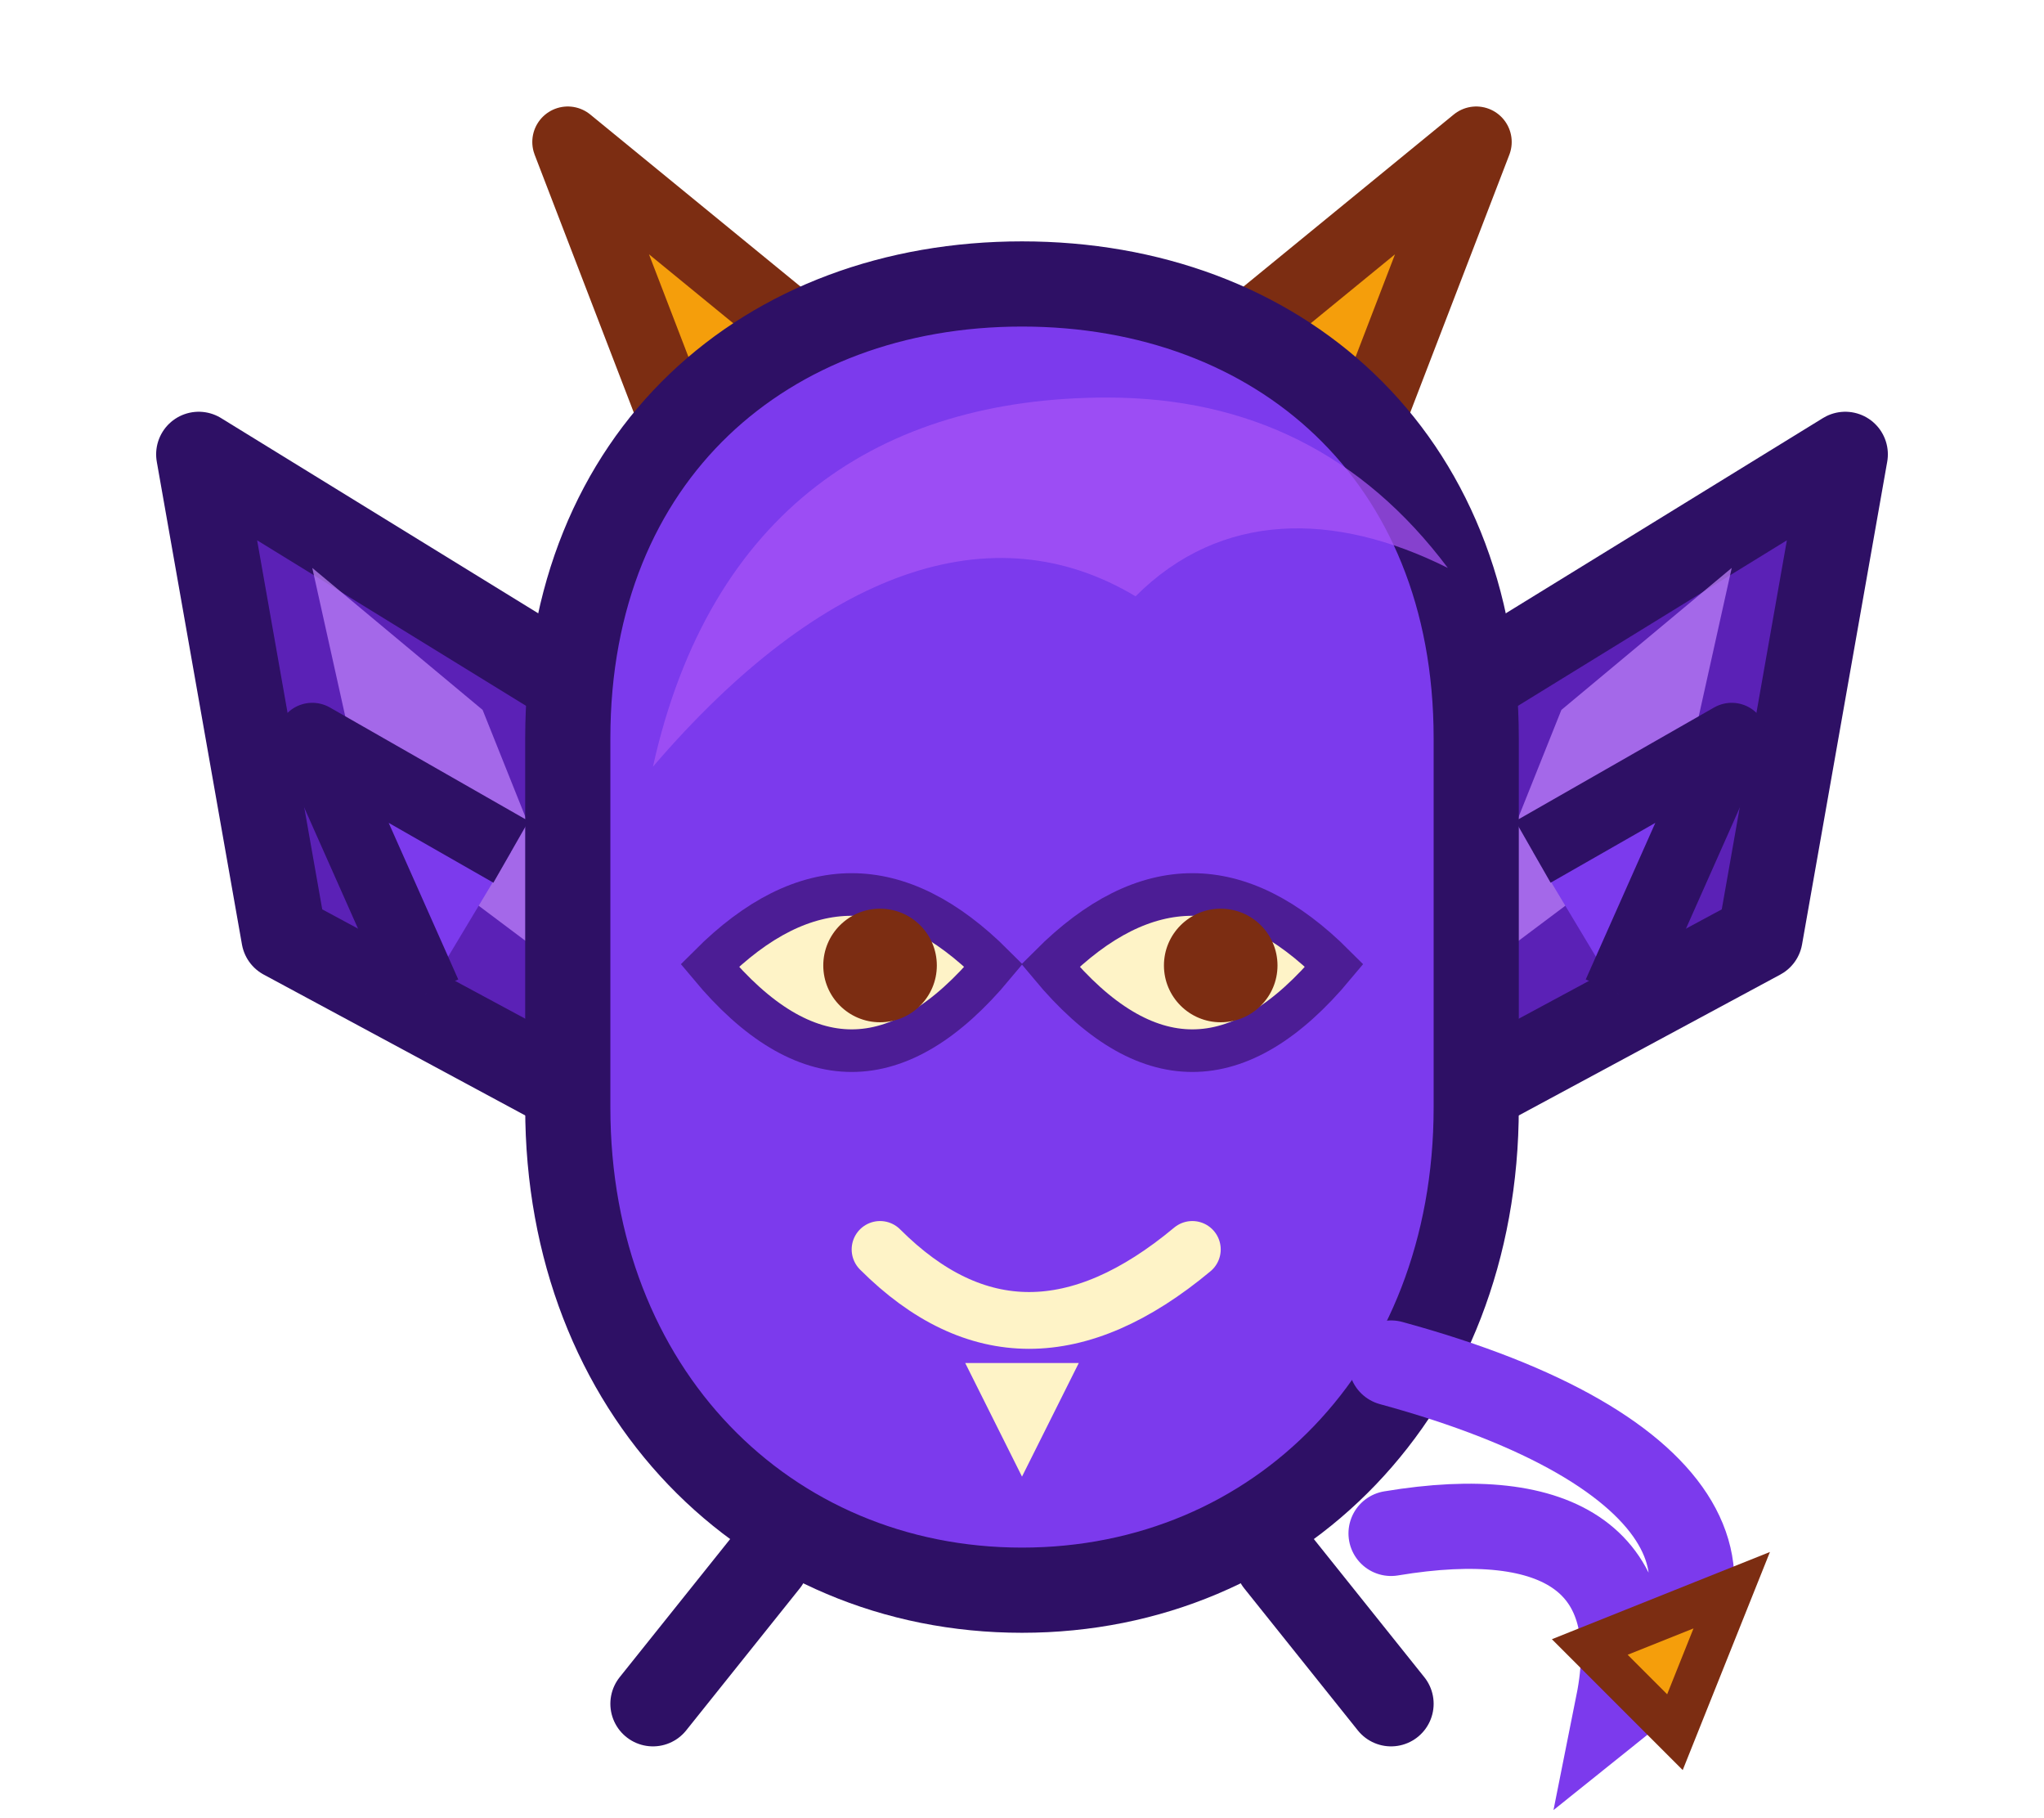
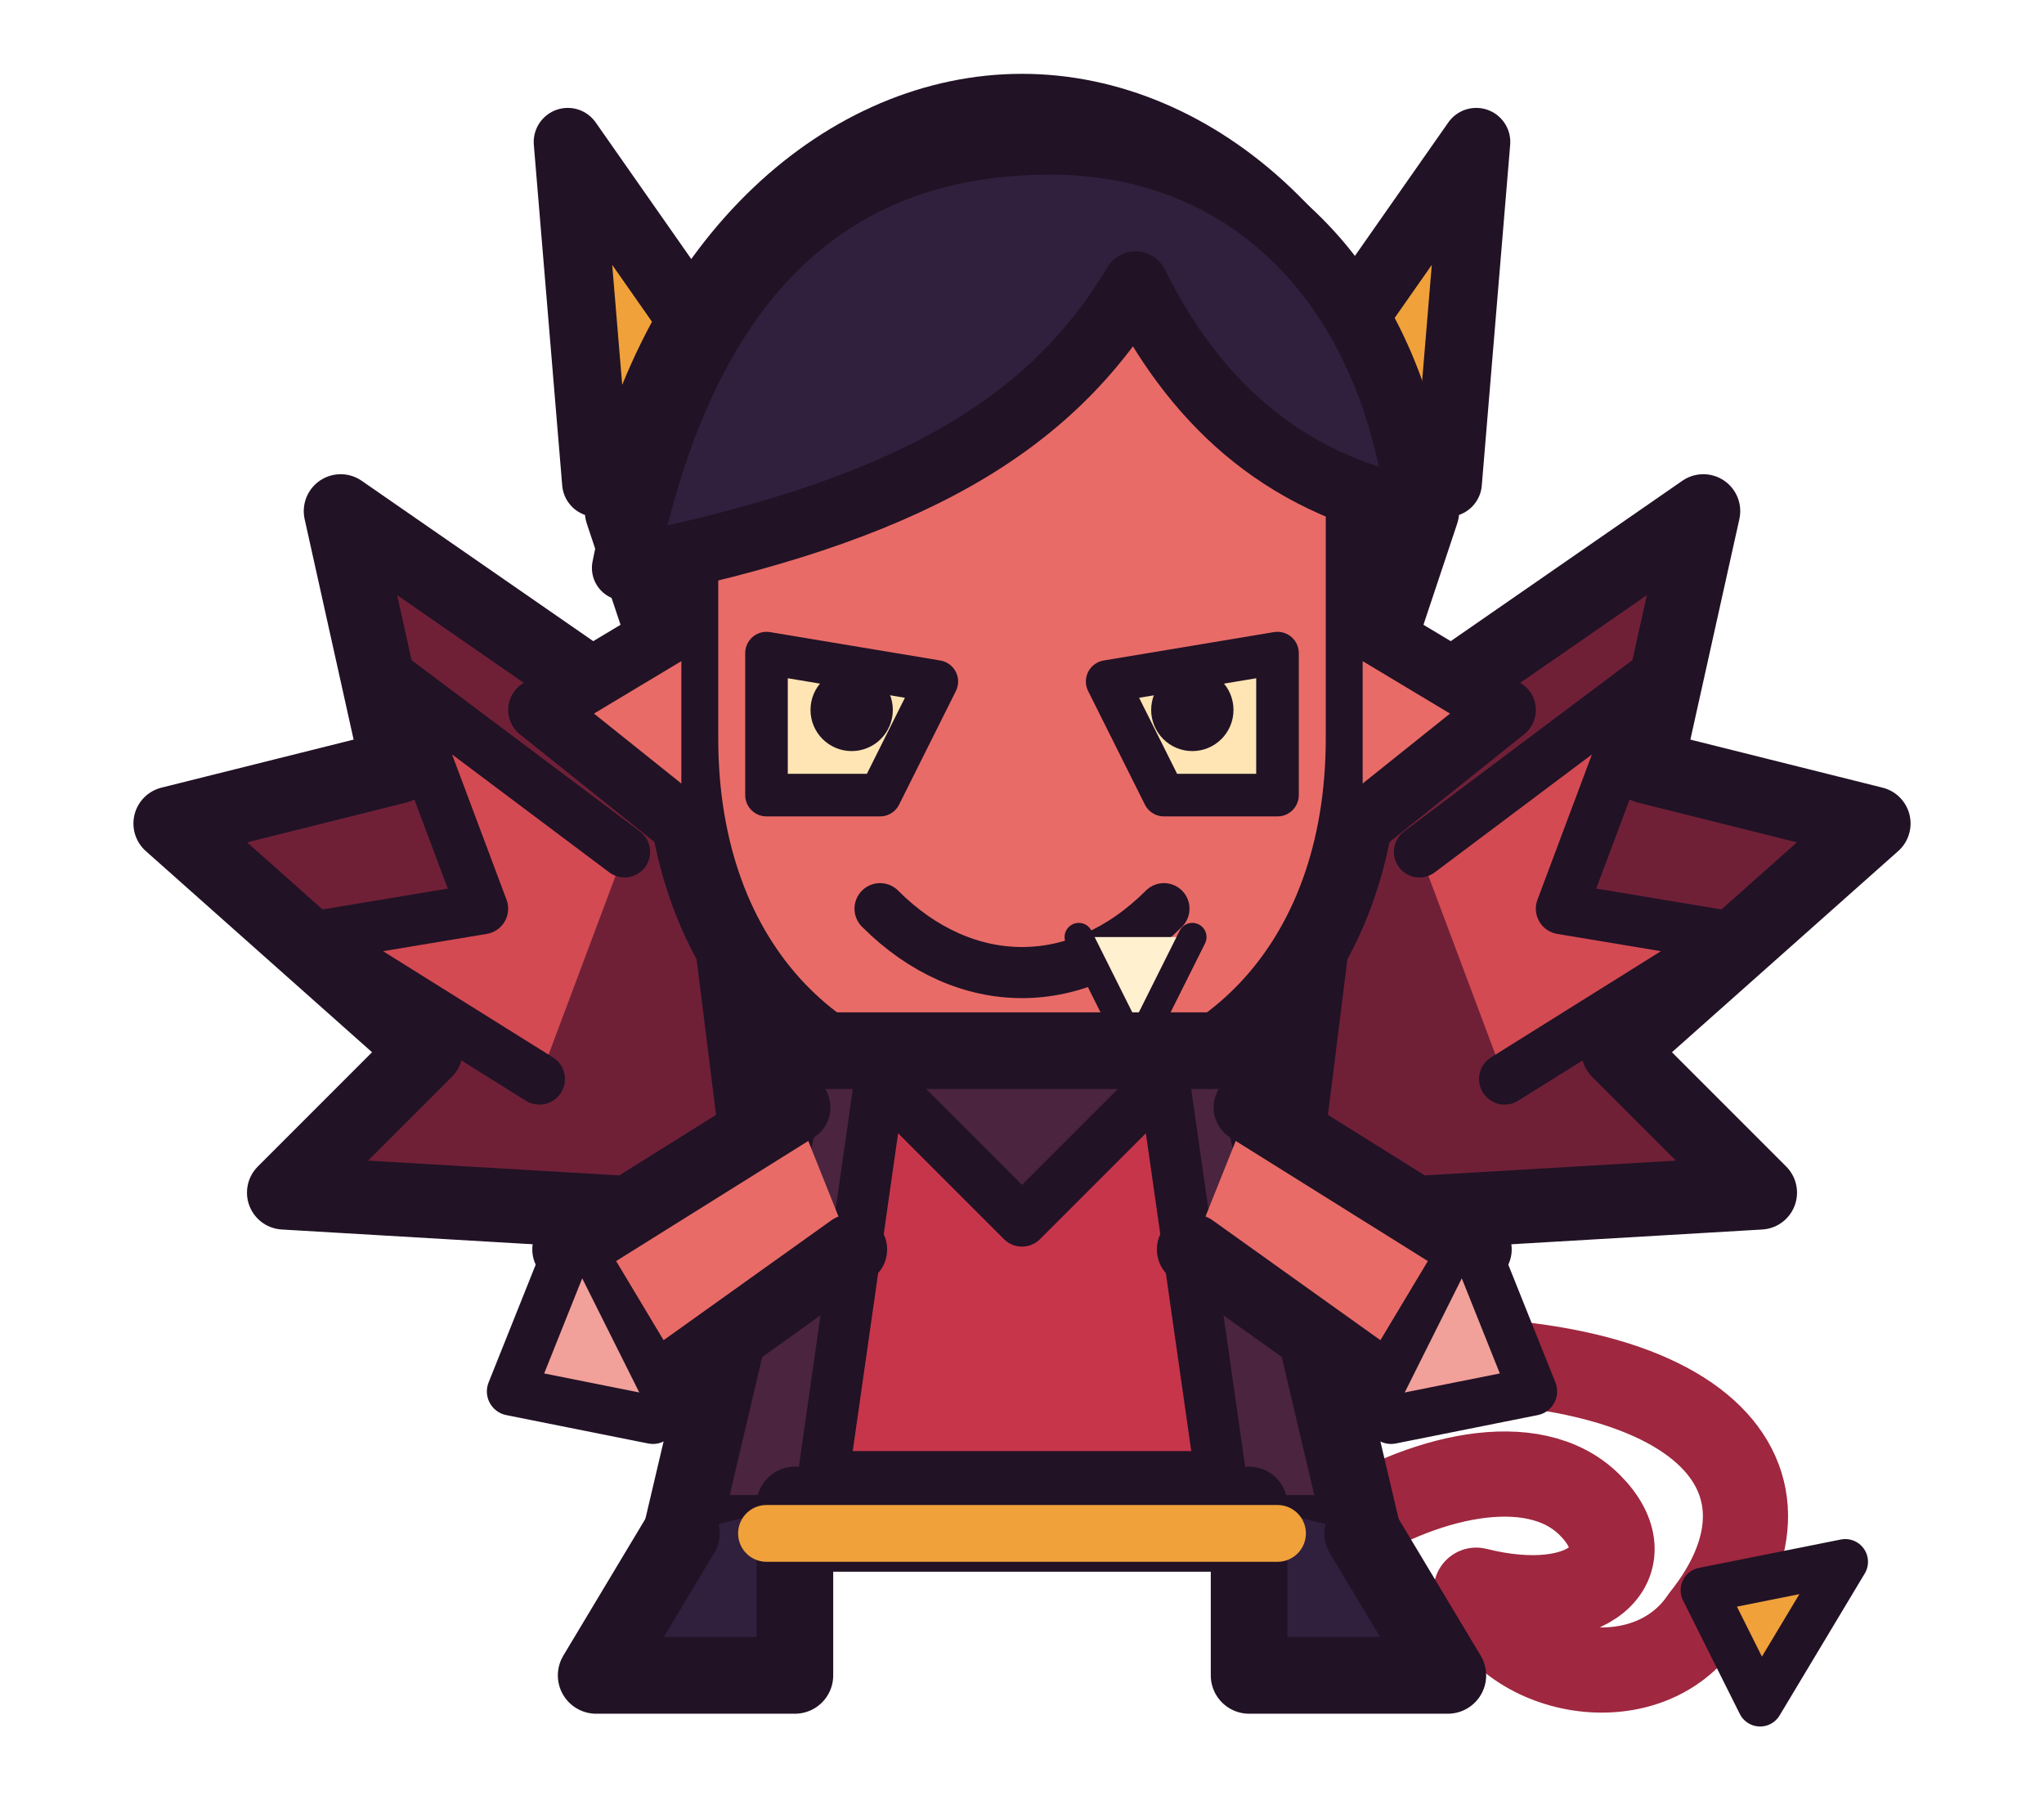
<svg xmlns="http://www.w3.org/2000/svg" width="72" height="64" viewBox="0 0 72 64" role="img" aria-label="ミニ悪魔ちゃん">
-   <path d="M20 24L7 16l3 17 13 7M52 24l13-8-3 17-13 7" fill="#5b21b6" stroke="#2e1065" stroke-width="3" stroke-linejoin="round" />
-   <path d="M17 25l-6-5 2 9 8 6M55 25l6-5-2 9-8 6" fill="#c084fc" opacity=".72" />
-   <path d="M25 18L20 5l11 9M47 18L52 5 41 14" fill="#f59e0b" stroke="#7c2d12" stroke-width="2.5" stroke-linejoin="round" />
-   <path d="M20 26c0-10 7-16 16-16s16 6 16 16v13c0 10-7 17-16 17s-16-7-16-17z" fill="#7c3aed" stroke="#2e1065" stroke-width="3" />
-   <path d="M23 27c2-9 8-13 16-13 5 0 9 2 12 6-4-2-8-2-11 1-5-3-11-1-17 6z" fill="#a855f7" opacity=".72" />
-   <path d="M18 30l-7-4 4 9M54 30l7-4-4 9" fill="#7c3aed" stroke="#2e1065" stroke-width="2.5" stroke-linejoin="round" />
-   <path d="M25 34q5-5 10 0-5 6-10 0zM37 34q5-5 10 0-5 6-10 0z" fill="#fef3c7" stroke="#4c1d95" stroke-width="1.5" />
-   <circle cx="31" cy="34" r="2" fill="#7c2d12" />
-   <circle cx="43" cy="34" r="2" fill="#7c2d12" />
-   <path d="M31 44q5 5 11 0" fill="none" stroke="#fef3c7" stroke-width="2" stroke-linecap="round" />
-   <path d="M34 48l2 4 2-4" fill="#fef3c7" />
-   <path d="M49 48c11 3 13 8 8 12 1-5-2-7-8-6" fill="none" stroke="#7c3aed" stroke-width="3" stroke-linecap="round" />
-   <path d="M56 58l5-2-2 5z" fill="#f59e0b" stroke="#7c2d12" stroke-width="1.5" />
-   <path d="M27 55l-4 5M45 55l4 5" stroke="#2e1065" stroke-width="3" stroke-linecap="round" />
+   <g stroke="#211225" stroke-linejoin="round" stroke-linecap="round">
+     <path d="M25 27 12 18l2 9-8 2 9 8-5 5 17 1z" fill="#6f2037" stroke-width="2.6" />
+     <path d="M47 27 60 18l-2 9 8 2-9 8 5 5-17 1z" fill="#6f2037" stroke-width="2.6" />
+     <path d="m22 30-8-6 3 8-6 1 8 5" fill="#d44a52" stroke-width="1.8" />
+     <path d="m50 30 8-6-3 8 6 1-8 5" fill="#d44a52" stroke-width="1.8" />
+     <path d="M47 48c13-1 17 4 13 9-2 3-7 2-8-1 4 1 6-1 4-3-2-2-6-1-9 1" fill="none" stroke="#9f273f" stroke-width="3" />
+     <path d="m60 56 5-1-3 5z" fill="#f0a13a" stroke-width="1.6" />
+     <path d="m27 15-7-10 1 12zM45 15 52 5l-1 12z" fill="#f0a13a" stroke-width="2.4" />
+     <path d="M22 18c2-9 8-14 14-14s12 5 14 14l-4 12H26z" fill="#30203d" stroke-width="2.8" />
+     <path d="M24 18c0-7 5-11 12-11s12 4 12 11v8c0 8-5 13-12 13S24 34 24 26z" fill="#e96b67" stroke-width="2.6" />
+     <path d="M22 20c2-10 7-15 15-15 7 0 12 5 13 13-5-1-8-4-10-8-3 5-8 8-18 10z" fill="#30203d" stroke-width="2.3" />
+     <path d="m24 22-5 3 5 4M48 22l5 3-5 4" fill="#e96b67" stroke-width="2.2" />
+     <path d="m27 23 6 1-2 4h-4zM45 23l-6 1 2 4h4z" fill="#ffe5b4" stroke-width="1.5" />
+     <circle cx="30" cy="25" r="1.45" fill="#211225" stroke="none" />
+     <circle cx="42" cy="25" r="1.45" fill="#211225" stroke="none" />
+     <path d="M31 32c3 3 7 3 10 0" fill="none" stroke="#211225" stroke-width="1.8" />
+     <path d="m38 33 2 4 2-4" fill="#fff0d0" stroke-width="1" />
+     <path d="M28 37h16l4 17H24z" fill="#4b243f" stroke-width="2.7" />
+     <path d="m31 38 5 5 5-5 2 14H29z" fill="#c7354b" stroke-width="1.8" />
+     <path d="m28 39-8 5 3 5 7-5M44 39l8 5-3 5-7-5" fill="#e96b67" stroke-width="2.5" />
+     <path d="m20 44-2 5 5 1M52 44l2 5-5 1" fill="#f2a09a" stroke-width="1.7" />
+     <path d="M28 53v6h-7l3-5M44 53v6h7l-3-5" fill="#30203d" stroke-width="2.7" />
+     <path d="M27 54h18" stroke="#f0a13a" stroke-width="2" />
+   </g>
</svg>
